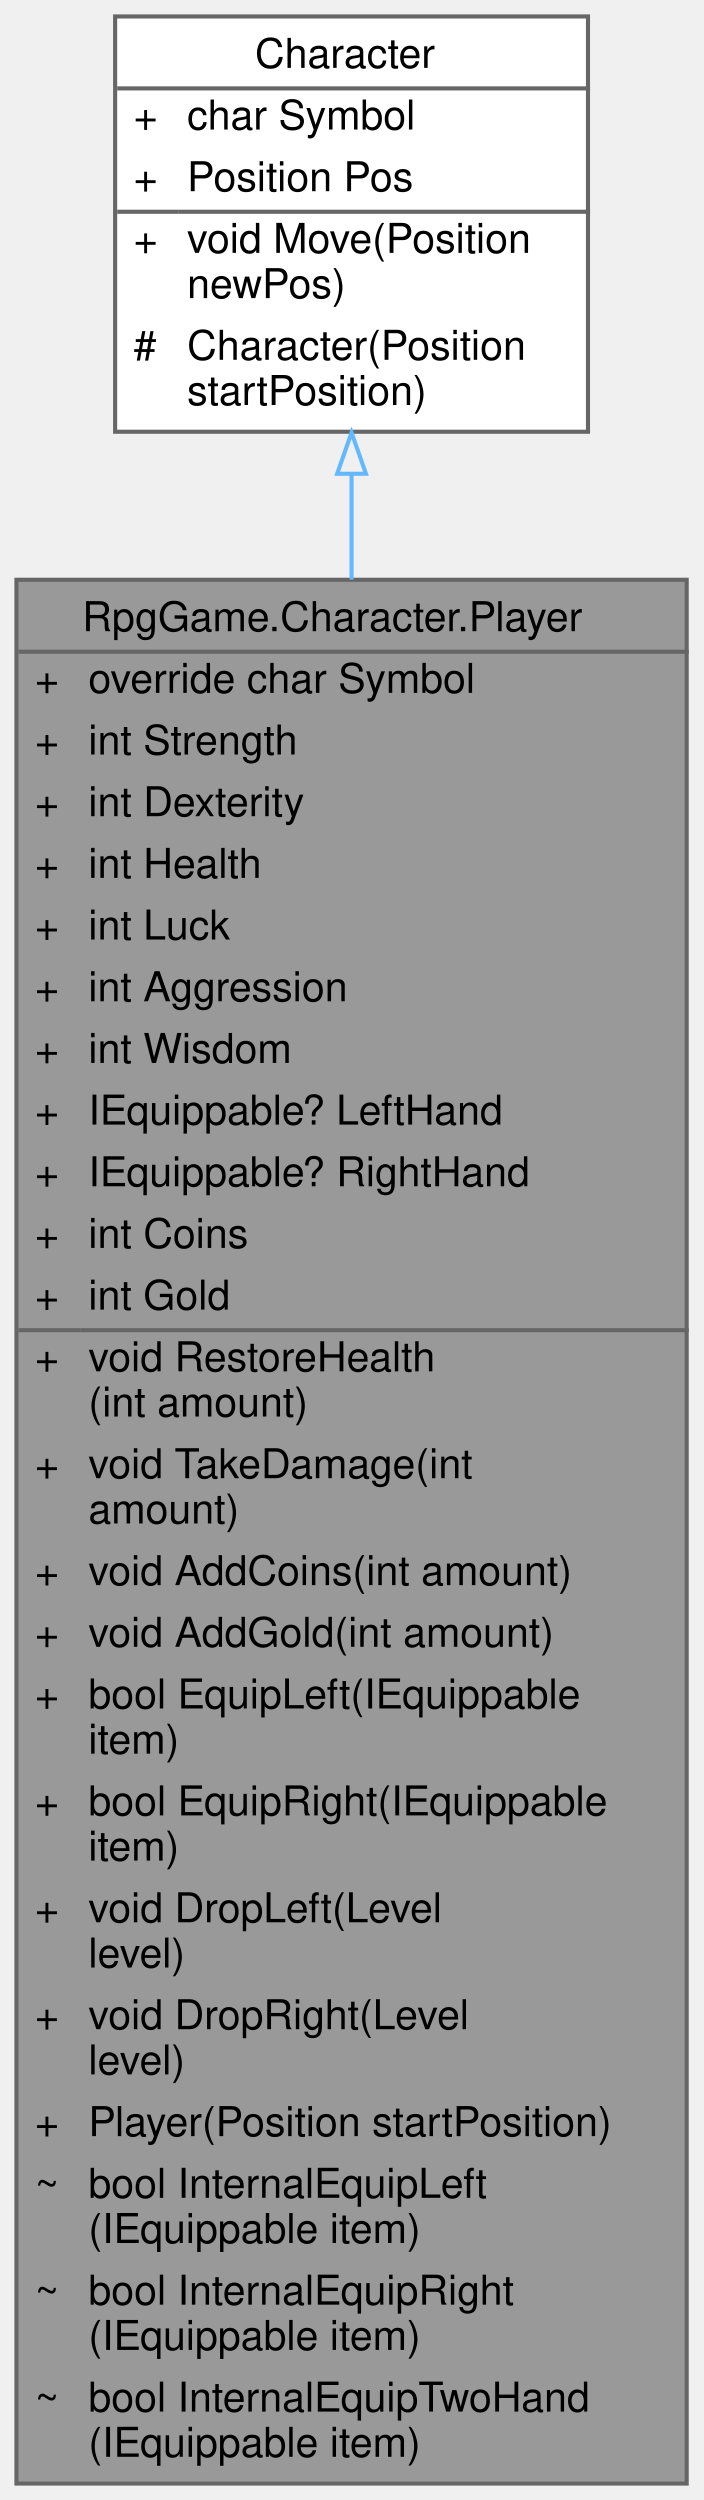
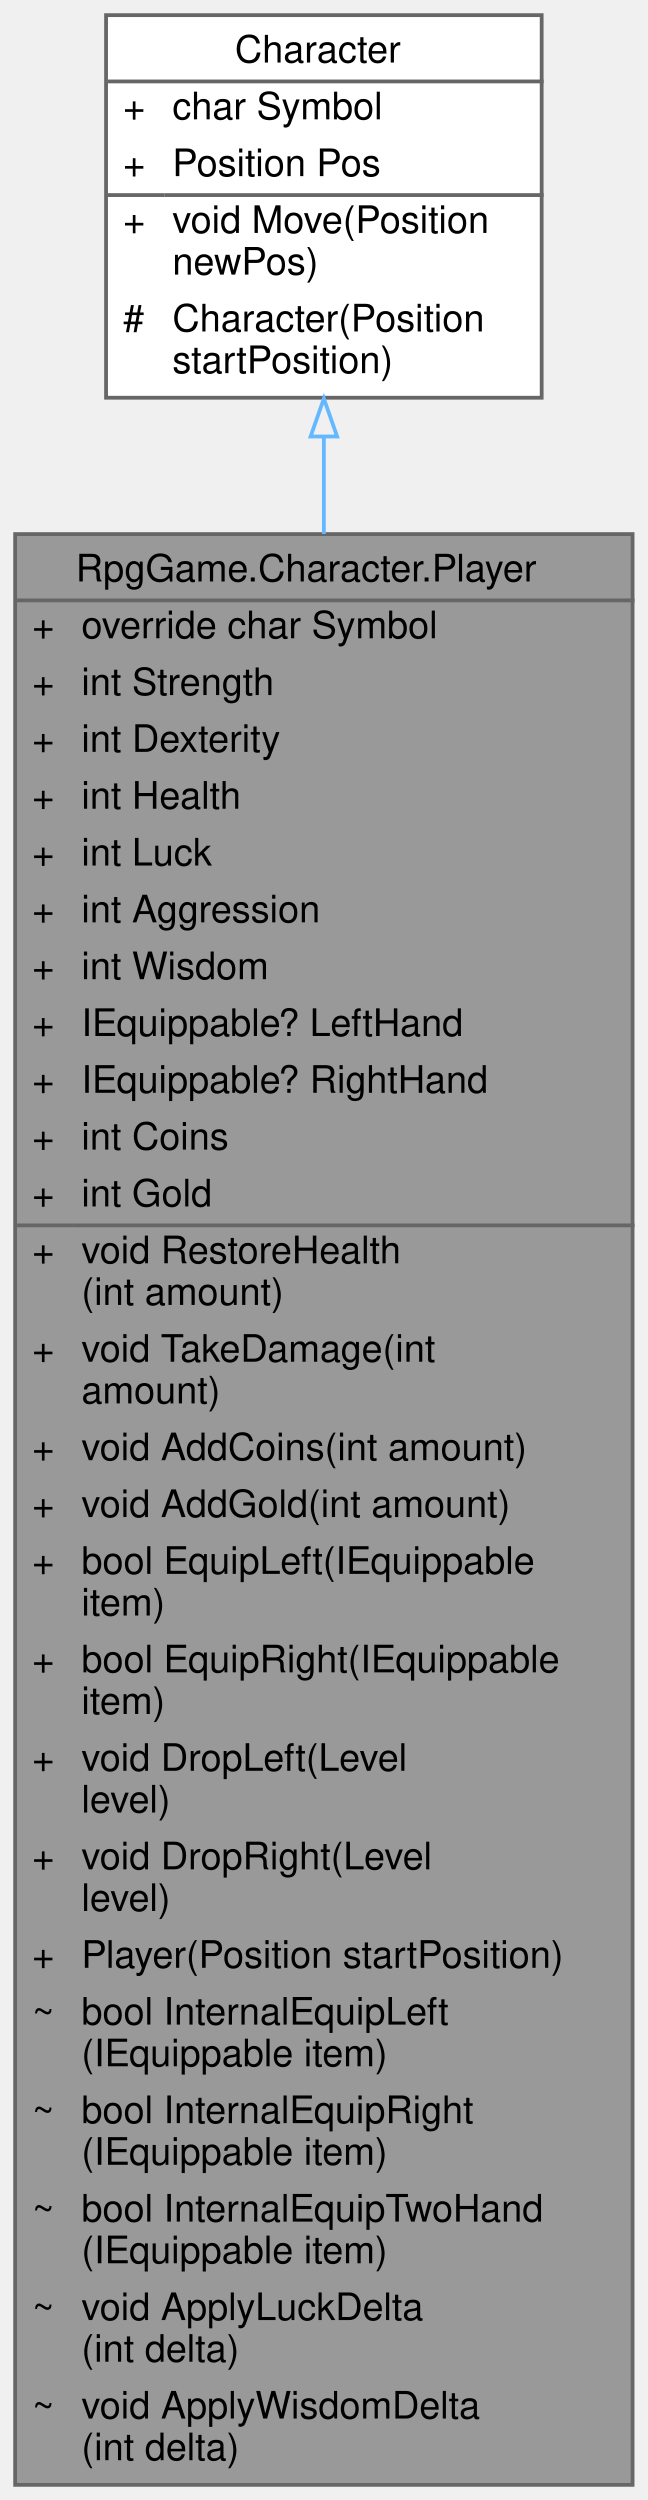
- <svg xmlns="http://www.w3.org/2000/svg" xmlns:xlink="http://www.w3.org/1999/xlink" width="171pt" height="608pt" viewBox="0.00 0.00 171.00 608.00">
-   <g id="graph0" class="graph" transform="scale(1 1) rotate(0) translate(4 604)">
+ <svg xmlns="http://www.w3.org/2000/svg" xmlns:xlink="http://www.w3.org/1999/xlink" width="171pt" height="660pt" viewBox="0.00 0.00 171.00 660.00">
+   <g id="graph0" class="graph" transform="scale(1 1) rotate(0) translate(4 656)">
    <g id="Node000001" class="node">
      <g id="a_Node000001">
        <a xlink:title="Represents the player-controlled character in the game.">
-           <polygon fill="#999999" stroke="transparent" points="163,-463 0,-463 0,0 163,0 163,-463" />
-           <text text-anchor="start" x="16" y="-450.5" font-family="Helvetica,sans-Serif" font-size="10.00">RpgGame.Character.Player</text>
-           <text text-anchor="start" x="4.5" y="-435.5" font-family="Helvetica,sans-Serif" font-size="10.00">+</text>
-           <text text-anchor="start" x="17.5" y="-435.5" font-family="Helvetica,sans-Serif" font-size="10.00">override char Symbol</text>
-           <text text-anchor="start" x="4.5" y="-420.5" font-family="Helvetica,sans-Serif" font-size="10.00">+</text>
-           <text text-anchor="start" x="17.5" y="-420.5" font-family="Helvetica,sans-Serif" font-size="10.00">int Strength</text>
-           <text text-anchor="start" x="4.5" y="-405.5" font-family="Helvetica,sans-Serif" font-size="10.00">+</text>
-           <text text-anchor="start" x="17.5" y="-405.5" font-family="Helvetica,sans-Serif" font-size="10.00">int Dexterity</text>
-           <text text-anchor="start" x="4.5" y="-390.5" font-family="Helvetica,sans-Serif" font-size="10.00">+</text>
-           <text text-anchor="start" x="17.5" y="-390.5" font-family="Helvetica,sans-Serif" font-size="10.00">int Health</text>
-           <text text-anchor="start" x="4.5" y="-375.5" font-family="Helvetica,sans-Serif" font-size="10.00">+</text>
-           <text text-anchor="start" x="17.5" y="-375.5" font-family="Helvetica,sans-Serif" font-size="10.00">int Luck</text>
-           <text text-anchor="start" x="4.5" y="-360.5" font-family="Helvetica,sans-Serif" font-size="10.00">+</text>
-           <text text-anchor="start" x="17.5" y="-360.5" font-family="Helvetica,sans-Serif" font-size="10.00">int Aggression</text>
-           <text text-anchor="start" x="4.5" y="-345.5" font-family="Helvetica,sans-Serif" font-size="10.00">+</text>
-           <text text-anchor="start" x="17.5" y="-345.5" font-family="Helvetica,sans-Serif" font-size="10.00">int Wisdom</text>
-           <text text-anchor="start" x="4.5" y="-330.5" font-family="Helvetica,sans-Serif" font-size="10.00">+</text>
-           <text text-anchor="start" x="17.5" y="-330.5" font-family="Helvetica,sans-Serif" font-size="10.00">IEquippable? LeftHand</text>
-           <text text-anchor="start" x="4.5" y="-315.5" font-family="Helvetica,sans-Serif" font-size="10.00">+</text>
-           <text text-anchor="start" x="17.5" y="-315.5" font-family="Helvetica,sans-Serif" font-size="10.00">IEquippable? RightHand</text>
-           <text text-anchor="start" x="4.5" y="-300.5" font-family="Helvetica,sans-Serif" font-size="10.00">+</text>
-           <text text-anchor="start" x="17.5" y="-300.5" font-family="Helvetica,sans-Serif" font-size="10.00">int Coins</text>
-           <text text-anchor="start" x="4.5" y="-285.5" font-family="Helvetica,sans-Serif" font-size="10.00">+</text>
-           <text text-anchor="start" x="17.5" y="-285.5" font-family="Helvetica,sans-Serif" font-size="10.00">int Gold</text>
+           <polygon fill="#999999" stroke="transparent" points="163,-515 0,-515 0,0 163,0 163,-515" />
+           <text text-anchor="start" x="16" y="-502.5" font-family="Helvetica,sans-Serif" font-size="10.00">RpgGame.Character.Player</text>
+           <text text-anchor="start" x="4.5" y="-487.5" font-family="Helvetica,sans-Serif" font-size="10.00">+</text>
+           <text text-anchor="start" x="17.5" y="-487.5" font-family="Helvetica,sans-Serif" font-size="10.00">override char Symbol</text>
+           <text text-anchor="start" x="4.5" y="-472.5" font-family="Helvetica,sans-Serif" font-size="10.00">+</text>
+           <text text-anchor="start" x="17.5" y="-472.5" font-family="Helvetica,sans-Serif" font-size="10.00">int Strength</text>
+           <text text-anchor="start" x="4.5" y="-457.5" font-family="Helvetica,sans-Serif" font-size="10.00">+</text>
+           <text text-anchor="start" x="17.5" y="-457.5" font-family="Helvetica,sans-Serif" font-size="10.00">int Dexterity</text>
+           <text text-anchor="start" x="4.5" y="-442.5" font-family="Helvetica,sans-Serif" font-size="10.00">+</text>
+           <text text-anchor="start" x="17.5" y="-442.5" font-family="Helvetica,sans-Serif" font-size="10.00">int Health</text>
+           <text text-anchor="start" x="4.5" y="-427.5" font-family="Helvetica,sans-Serif" font-size="10.00">+</text>
+           <text text-anchor="start" x="17.5" y="-427.5" font-family="Helvetica,sans-Serif" font-size="10.00">int Luck</text>
+           <text text-anchor="start" x="4.5" y="-412.5" font-family="Helvetica,sans-Serif" font-size="10.00">+</text>
+           <text text-anchor="start" x="17.5" y="-412.5" font-family="Helvetica,sans-Serif" font-size="10.00">int Aggression</text>
+           <text text-anchor="start" x="4.5" y="-397.5" font-family="Helvetica,sans-Serif" font-size="10.00">+</text>
+           <text text-anchor="start" x="17.5" y="-397.5" font-family="Helvetica,sans-Serif" font-size="10.00">int Wisdom</text>
+           <text text-anchor="start" x="4.5" y="-382.5" font-family="Helvetica,sans-Serif" font-size="10.00">+</text>
+           <text text-anchor="start" x="17.5" y="-382.5" font-family="Helvetica,sans-Serif" font-size="10.00">IEquippable? LeftHand</text>
+           <text text-anchor="start" x="4.5" y="-367.5" font-family="Helvetica,sans-Serif" font-size="10.00">+</text>
+           <text text-anchor="start" x="17.5" y="-367.5" font-family="Helvetica,sans-Serif" font-size="10.00">IEquippable? RightHand</text>
+           <text text-anchor="start" x="4.5" y="-352.5" font-family="Helvetica,sans-Serif" font-size="10.00">+</text>
+           <text text-anchor="start" x="17.5" y="-352.5" font-family="Helvetica,sans-Serif" font-size="10.00">int Coins</text>
+           <text text-anchor="start" x="4.5" y="-337.5" font-family="Helvetica,sans-Serif" font-size="10.00">+</text>
+           <text text-anchor="start" x="17.5" y="-337.5" font-family="Helvetica,sans-Serif" font-size="10.00">int Gold</text>
+           <text text-anchor="start" x="4.5" y="-322.5" font-family="Helvetica,sans-Serif" font-size="10.00">+</text>
+           <text text-anchor="start" x="17.5" y="-322.5" font-family="Helvetica,sans-Serif" font-size="10.00">void RestoreHealth</text>
+           <text text-anchor="start" x="17.5" y="-311.5" font-family="Helvetica,sans-Serif" font-size="10.00">(int amount)</text>
+           <text text-anchor="start" x="4.5" y="-296.5" font-family="Helvetica,sans-Serif" font-size="10.00">+</text>
+           <text text-anchor="start" x="17.5" y="-296.5" font-family="Helvetica,sans-Serif" font-size="10.00">void TakeDamage(int</text>
+           <text text-anchor="start" x="17.5" y="-285.5" font-family="Helvetica,sans-Serif" font-size="10.00"> amount)</text>
          <text text-anchor="start" x="4.5" y="-270.5" font-family="Helvetica,sans-Serif" font-size="10.00">+</text>
-           <text text-anchor="start" x="17.5" y="-270.5" font-family="Helvetica,sans-Serif" font-size="10.00">void RestoreHealth</text>
-           <text text-anchor="start" x="17.5" y="-259.5" font-family="Helvetica,sans-Serif" font-size="10.00">(int amount)</text>
-           <text text-anchor="start" x="4.5" y="-244.5" font-family="Helvetica,sans-Serif" font-size="10.00">+</text>
-           <text text-anchor="start" x="17.5" y="-244.5" font-family="Helvetica,sans-Serif" font-size="10.00">void TakeDamage(int</text>
-           <text text-anchor="start" x="17.5" y="-233.5" font-family="Helvetica,sans-Serif" font-size="10.00"> amount)</text>
-           <text text-anchor="start" x="4.5" y="-218.5" font-family="Helvetica,sans-Serif" font-size="10.00">+</text>
-           <text text-anchor="start" x="17.5" y="-218.5" font-family="Helvetica,sans-Serif" font-size="10.00">void AddCoins(int amount)</text>
-           <text text-anchor="start" x="4.5" y="-203.5" font-family="Helvetica,sans-Serif" font-size="10.00">+</text>
-           <text text-anchor="start" x="17.5" y="-203.5" font-family="Helvetica,sans-Serif" font-size="10.00">void AddGold(int amount)</text>
+           <text text-anchor="start" x="17.5" y="-270.5" font-family="Helvetica,sans-Serif" font-size="10.00">void AddCoins(int amount)</text>
+           <text text-anchor="start" x="4.5" y="-255.5" font-family="Helvetica,sans-Serif" font-size="10.00">+</text>
+           <text text-anchor="start" x="17.5" y="-255.5" font-family="Helvetica,sans-Serif" font-size="10.00">void AddGold(int amount)</text>
+           <text text-anchor="start" x="4.5" y="-240.5" font-family="Helvetica,sans-Serif" font-size="10.00">+</text>
+           <text text-anchor="start" x="17.5" y="-240.5" font-family="Helvetica,sans-Serif" font-size="10.00">bool EquipLeft(IEquippable</text>
+           <text text-anchor="start" x="17.5" y="-229.5" font-family="Helvetica,sans-Serif" font-size="10.00"> item)</text>
+           <text text-anchor="start" x="4.5" y="-214.5" font-family="Helvetica,sans-Serif" font-size="10.00">+</text>
+           <text text-anchor="start" x="17.5" y="-214.5" font-family="Helvetica,sans-Serif" font-size="10.00">bool EquipRight(IEquippable</text>
+           <text text-anchor="start" x="17.5" y="-203.5" font-family="Helvetica,sans-Serif" font-size="10.00"> item)</text>
          <text text-anchor="start" x="4.5" y="-188.5" font-family="Helvetica,sans-Serif" font-size="10.00">+</text>
-           <text text-anchor="start" x="17.5" y="-188.5" font-family="Helvetica,sans-Serif" font-size="10.00">bool EquipLeft(IEquippable</text>
-           <text text-anchor="start" x="17.5" y="-177.5" font-family="Helvetica,sans-Serif" font-size="10.00"> item)</text>
+           <text text-anchor="start" x="17.5" y="-188.5" font-family="Helvetica,sans-Serif" font-size="10.00">void DropLeft(Level</text>
+           <text text-anchor="start" x="17.5" y="-177.5" font-family="Helvetica,sans-Serif" font-size="10.00"> level)</text>
          <text text-anchor="start" x="4.5" y="-162.5" font-family="Helvetica,sans-Serif" font-size="10.00">+</text>
-           <text text-anchor="start" x="17.5" y="-162.5" font-family="Helvetica,sans-Serif" font-size="10.00">bool EquipRight(IEquippable</text>
-           <text text-anchor="start" x="17.5" y="-151.5" font-family="Helvetica,sans-Serif" font-size="10.00"> item)</text>
+           <text text-anchor="start" x="17.5" y="-162.5" font-family="Helvetica,sans-Serif" font-size="10.00">void DropRight(Level</text>
+           <text text-anchor="start" x="17.5" y="-151.5" font-family="Helvetica,sans-Serif" font-size="10.00"> level)</text>
          <text text-anchor="start" x="4.5" y="-136.5" font-family="Helvetica,sans-Serif" font-size="10.00">+</text>
-           <text text-anchor="start" x="17.5" y="-136.5" font-family="Helvetica,sans-Serif" font-size="10.00">void DropLeft(Level</text>
-           <text text-anchor="start" x="17.5" y="-125.5" font-family="Helvetica,sans-Serif" font-size="10.00"> level)</text>
-           <text text-anchor="start" x="4.5" y="-110.5" font-family="Helvetica,sans-Serif" font-size="10.00">+</text>
-           <text text-anchor="start" x="17.5" y="-110.5" font-family="Helvetica,sans-Serif" font-size="10.00">void DropRight(Level</text>
-           <text text-anchor="start" x="17.5" y="-99.5" font-family="Helvetica,sans-Serif" font-size="10.00"> level)</text>
-           <text text-anchor="start" x="4.5" y="-84.5" font-family="Helvetica,sans-Serif" font-size="10.00">+</text>
-           <text text-anchor="start" x="17.5" y="-84.5" font-family="Helvetica,sans-Serif" font-size="10.00">Player(Position startPosition)</text>
+           <text text-anchor="start" x="17.5" y="-136.5" font-family="Helvetica,sans-Serif" font-size="10.00">Player(Position startPosition)</text>
+           <text text-anchor="start" x="4.5" y="-121.5" font-family="Helvetica,sans-Serif" font-size="10.00">~</text>
+           <text text-anchor="start" x="17.5" y="-121.5" font-family="Helvetica,sans-Serif" font-size="10.00">bool InternalEquipLeft</text>
+           <text text-anchor="start" x="17.5" y="-110.5" font-family="Helvetica,sans-Serif" font-size="10.00">(IEquippable item)</text>
+           <text text-anchor="start" x="4.5" y="-95.5" font-family="Helvetica,sans-Serif" font-size="10.00">~</text>
+           <text text-anchor="start" x="17.5" y="-95.5" font-family="Helvetica,sans-Serif" font-size="10.00">bool InternalEquipRight</text>
+           <text text-anchor="start" x="17.5" y="-84.5" font-family="Helvetica,sans-Serif" font-size="10.00">(IEquippable item)</text>
          <text text-anchor="start" x="4.5" y="-69.5" font-family="Helvetica,sans-Serif" font-size="10.00">~</text>
-           <text text-anchor="start" x="17.5" y="-69.5" font-family="Helvetica,sans-Serif" font-size="10.00">bool InternalEquipLeft</text>
+           <text text-anchor="start" x="17.5" y="-69.5" font-family="Helvetica,sans-Serif" font-size="10.00">bool InternalEquipTwoHand</text>
          <text text-anchor="start" x="17.5" y="-58.5" font-family="Helvetica,sans-Serif" font-size="10.00">(IEquippable item)</text>
          <text text-anchor="start" x="4.5" y="-43.5" font-family="Helvetica,sans-Serif" font-size="10.00">~</text>
-           <text text-anchor="start" x="17.5" y="-43.5" font-family="Helvetica,sans-Serif" font-size="10.00">bool InternalEquipRight</text>
-           <text text-anchor="start" x="17.5" y="-32.5" font-family="Helvetica,sans-Serif" font-size="10.00">(IEquippable item)</text>
+           <text text-anchor="start" x="17.5" y="-43.5" font-family="Helvetica,sans-Serif" font-size="10.00">void ApplyLuckDelta</text>
+           <text text-anchor="start" x="17.5" y="-32.5" font-family="Helvetica,sans-Serif" font-size="10.00">(int delta)</text>
          <text text-anchor="start" x="4.5" y="-17.5" font-family="Helvetica,sans-Serif" font-size="10.00">~</text>
-           <text text-anchor="start" x="17.5" y="-17.5" font-family="Helvetica,sans-Serif" font-size="10.00">bool InternalEquipTwoHand</text>
-           <text text-anchor="start" x="17.5" y="-6.5" font-family="Helvetica,sans-Serif" font-size="10.00">(IEquippable item)</text>
-           <polygon fill="#666666" stroke="#666666" points="0.5,-445.5 0.5,-445.5 163.5,-445.5 163.5,-445.5 0.5,-445.5" />
-           <polygon fill="#666666" stroke="#666666" points="0.5,-280.5 0.5,-280.5 15.5,-280.5 15.5,-280.5 0.5,-280.5" />
-           <polygon fill="#666666" stroke="#666666" points="15.5,-280.5 15.5,-280.5 163.5,-280.5 163.5,-280.5 15.5,-280.5" />
-           <polygon fill="none" stroke="#666666" points="0,0 0,-463 163,-463 163,0 0,0" />
+           <text text-anchor="start" x="17.5" y="-17.5" font-family="Helvetica,sans-Serif" font-size="10.00">void ApplyWisdomDelta</text>
+           <text text-anchor="start" x="17.5" y="-6.5" font-family="Helvetica,sans-Serif" font-size="10.00">(int delta)</text>
+           <polygon fill="#666666" stroke="#666666" points="0.5,-497.5 0.5,-497.5 163.5,-497.5 163.5,-497.5 0.5,-497.5" />
+           <polygon fill="#666666" stroke="#666666" points="0.5,-332.5 0.5,-332.5 15.5,-332.5 15.5,-332.5 0.5,-332.5" />
+           <polygon fill="#666666" stroke="#666666" points="15.5,-332.5 15.5,-332.5 163.5,-332.5 163.5,-332.5 15.5,-332.5" />
+           <polygon fill="none" stroke="#666666" points="0,0 0,-515 163,-515 163,0 0,0" />
        </a>
      </g>
    </g>
    <g id="Node000002" class="node">
      <g id="a_Node000002">
        <a xlink:href="classRpgGame_1_1Character_1_1Character.html" target="_top" xlink:title="Base abstract class for both playable and non-playable characters.">
-           <polygon fill="white" stroke="transparent" points="139,-600 24,-600 24,-499 139,-499 139,-600" />
-           <text text-anchor="start" x="58" y="-587.5" font-family="Helvetica,sans-Serif" font-size="10.00">Character</text>
-           <text text-anchor="start" x="28.5" y="-572.5" font-family="Helvetica,sans-Serif" font-size="10.00">+</text>
-           <text text-anchor="start" x="41.5" y="-572.5" font-family="Helvetica,sans-Serif" font-size="10.00">char Symbol</text>
-           <text text-anchor="start" x="28.5" y="-557.5" font-family="Helvetica,sans-Serif" font-size="10.00">+</text>
-           <text text-anchor="start" x="41.5" y="-557.5" font-family="Helvetica,sans-Serif" font-size="10.00">Position Pos</text>
-           <text text-anchor="start" x="28.5" y="-542.5" font-family="Helvetica,sans-Serif" font-size="10.00">+</text>
-           <text text-anchor="start" x="41.5" y="-542.5" font-family="Helvetica,sans-Serif" font-size="10.00">void Move(Position</text>
-           <text text-anchor="start" x="41.5" y="-531.5" font-family="Helvetica,sans-Serif" font-size="10.00"> newPos)</text>
-           <text text-anchor="start" x="28.5" y="-516.5" font-family="Helvetica,sans-Serif" font-size="10.00">#</text>
-           <text text-anchor="start" x="41.5" y="-516.5" font-family="Helvetica,sans-Serif" font-size="10.00">Character(Position</text>
-           <text text-anchor="start" x="41.5" y="-505.5" font-family="Helvetica,sans-Serif" font-size="10.00"> startPosition)</text>
-           <polygon fill="#666666" stroke="#666666" points="24.5,-582.5 24.5,-582.5 139.5,-582.5 139.5,-582.5 24.5,-582.5" />
-           <polygon fill="#666666" stroke="#666666" points="24.5,-552.5 24.5,-552.5 39.5,-552.5 39.5,-552.5 24.5,-552.5" />
-           <polygon fill="#666666" stroke="#666666" points="39.5,-552.5 39.5,-552.5 139.5,-552.5 139.5,-552.5 39.5,-552.5" />
-           <polygon fill="none" stroke="#666666" points="24,-499 24,-600 139,-600 139,-499 24,-499" />
+           <polygon fill="white" stroke="transparent" points="139,-652 24,-652 24,-551 139,-551 139,-652" />
+           <text text-anchor="start" x="58" y="-639.5" font-family="Helvetica,sans-Serif" font-size="10.00">Character</text>
+           <text text-anchor="start" x="28.5" y="-624.5" font-family="Helvetica,sans-Serif" font-size="10.00">+</text>
+           <text text-anchor="start" x="41.5" y="-624.5" font-family="Helvetica,sans-Serif" font-size="10.00">char Symbol</text>
+           <text text-anchor="start" x="28.5" y="-609.5" font-family="Helvetica,sans-Serif" font-size="10.00">+</text>
+           <text text-anchor="start" x="41.5" y="-609.5" font-family="Helvetica,sans-Serif" font-size="10.00">Position Pos</text>
+           <text text-anchor="start" x="28.5" y="-594.5" font-family="Helvetica,sans-Serif" font-size="10.00">+</text>
+           <text text-anchor="start" x="41.5" y="-594.5" font-family="Helvetica,sans-Serif" font-size="10.00">void Move(Position</text>
+           <text text-anchor="start" x="41.5" y="-583.5" font-family="Helvetica,sans-Serif" font-size="10.00"> newPos)</text>
+           <text text-anchor="start" x="28.5" y="-568.5" font-family="Helvetica,sans-Serif" font-size="10.00">#</text>
+           <text text-anchor="start" x="41.5" y="-568.5" font-family="Helvetica,sans-Serif" font-size="10.00">Character(Position</text>
+           <text text-anchor="start" x="41.5" y="-557.5" font-family="Helvetica,sans-Serif" font-size="10.00"> startPosition)</text>
+           <polygon fill="#666666" stroke="#666666" points="24.5,-634.5 24.5,-634.5 139.5,-634.5 139.5,-634.5 24.5,-634.5" />
+           <polygon fill="#666666" stroke="#666666" points="24.5,-604.5 24.5,-604.5 39.5,-604.5 39.5,-604.5 24.5,-604.5" />
+           <polygon fill="#666666" stroke="#666666" points="39.5,-604.5 39.5,-604.5 139.5,-604.5 139.5,-604.5 39.5,-604.5" />
+           <polygon fill="none" stroke="#666666" points="24,-551 24,-652 139,-652 139,-551 24,-551" />
        </a>
      </g>
    </g>
    <g id="edge1_Node000001_Node000002" class="edge">
      <g id="a_edge1_Node000001_Node000002">
        <a xlink:title=" ">
-           <path fill="none" stroke="#63b8ff" d="M81.5,-488.58C81.5,-480.57 81.5,-472 81.5,-463.04" />
-           <polygon fill="none" stroke="#63b8ff" points="78,-488.78 81.5,-498.78 85,-488.78 78,-488.78" />
+           <path fill="none" stroke="#63b8ff" d="M81.5,-540.59C81.5,-532.59 81.5,-524.02 81.5,-515.02" />
+           <polygon fill="none" stroke="#63b8ff" points="78,-540.77 81.5,-550.77 85,-540.77 78,-540.77" />
        </a>
      </g>
    </g>
  </g>
</svg>
